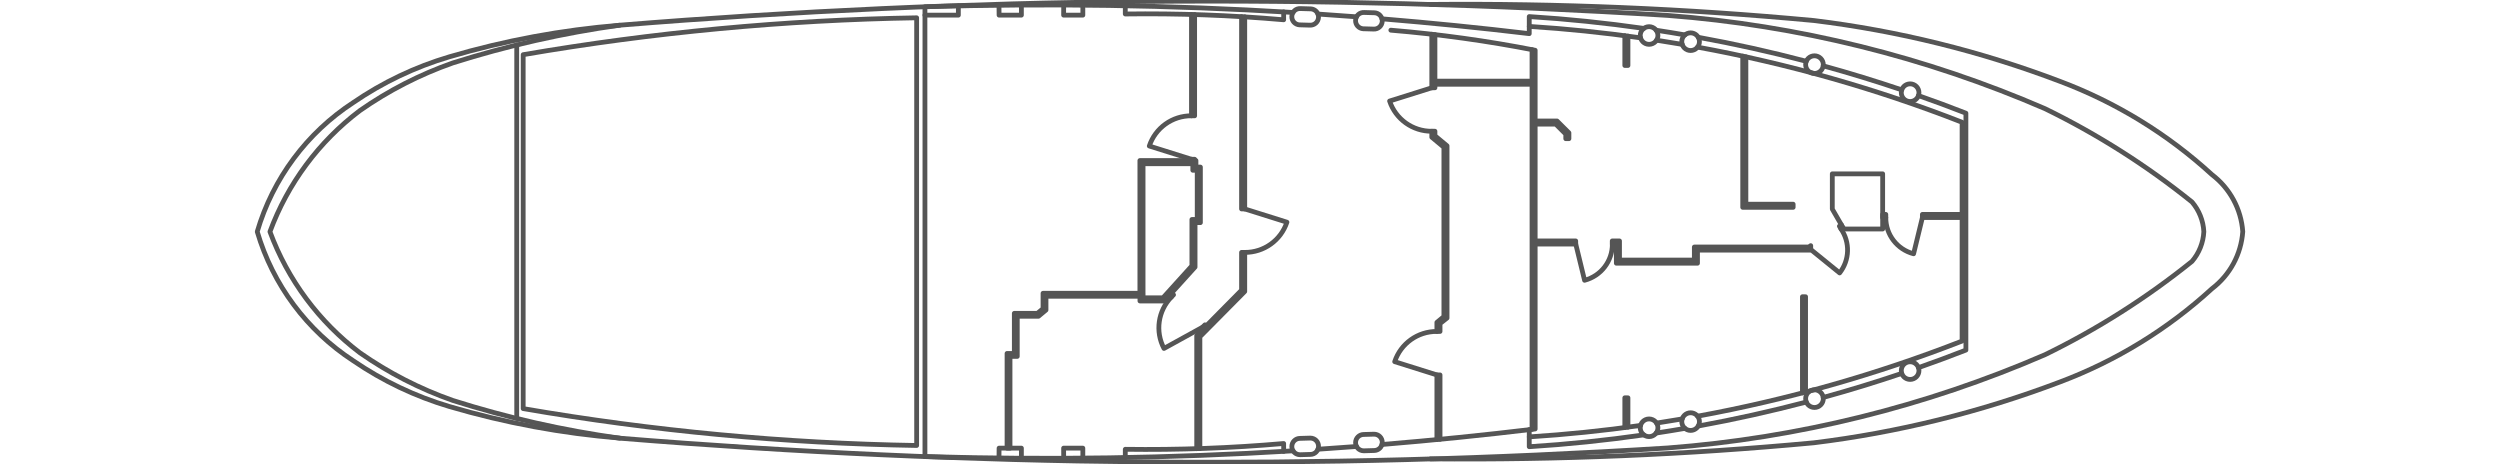
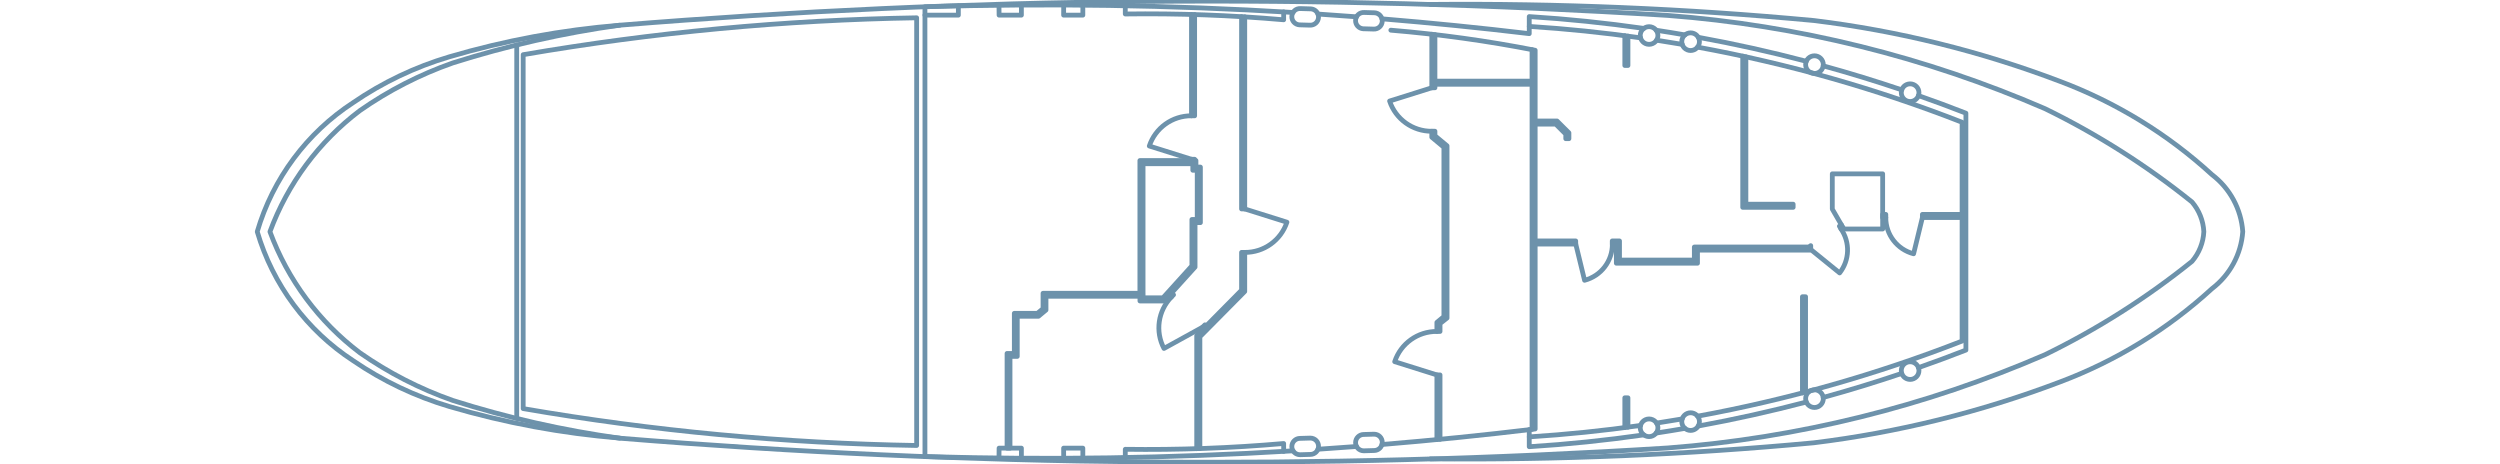
<svg xmlns="http://www.w3.org/2000/svg" version="1.1" id="TankObjects" x="0px" y="0px" width="100%" height="450px" viewBox="-80 0 780.89 144.71" xml:space="preserve">
  <g id="CIRCLE">
-     <circle style="fill: none; stroke: #555; stroke-linecap: round;stroke-linejoin: round; stroke-width: 1.5px" cx="435.1" cy="11.09" r="2.76" />
+     <circle style="fill: none; stroke: #6d92ab; stroke-linecap: round;stroke-linejoin: round; stroke-width: 1.5px" cx="435.1" cy="11.09" r="2.76" />
  </g>
  <g id="CIRCLE-2" data-name="CIRCLE">
-     <circle style="fill: none; stroke: #555; stroke-linecap: round;stroke-linejoin: round; stroke-width: 1.5px" cx="448.07" cy="13.02" r="2.76" />
+     <circle style="fill: none; stroke: #6d92ab; stroke-linecap: round;stroke-linejoin: round; stroke-width: 1.5px" cx="448.07" cy="13.02" r="2.76" />
  </g>
  <g id="CIRCLE-3" data-name="CIRCLE">
-     <circle style="fill: none; stroke: #555; stroke-linecap: round;stroke-linejoin: round; stroke-width: 1.5px" cx="486.76" cy="20.19" r="2.76" />
+     <circle style="fill: none; stroke: #6d92ab; stroke-linecap: round;stroke-linejoin: round; stroke-width: 1.5px" cx="486.76" cy="20.19" r="2.76" />
  </g>
  <g id="CIRCLE-4" data-name="CIRCLE">
-     <circle style="fill: none; stroke: #555; stroke-linecap: round;stroke-linejoin: round; stroke-width: 1.5px" cx="516.64" cy="28.95" r="2.76" />
+     <circle style="fill: none; stroke: #6d92ab; stroke-linecap: round;stroke-linejoin: round; stroke-width: 1.5px" cx="516.64" cy="28.95" r="2.76" />
  </g>
  <g id="LWPOLYLINE">
-     <path style="fill: none; stroke: #555; stroke-linecap: round;stroke-linejoin: round; stroke-width: 1.5px" d="M346.11,3.9l3.1,.09s.09,0,.14,0c1.41,.08,2.48,1.28,2.4,2.69s-1.28,2.48-2.69,2.4l-3.1-.09s-.09,0-.14,0c-1.41-.08-2.48-1.28-2.4-2.69s1.28-2.48,2.69-2.4Z" />
+     <path style="fill: none; stroke: #6d92ab; stroke-linecap: round;stroke-linejoin: round; stroke-width: 1.5px" d="M346.11,3.9l3.1,.09s.09,0,.14,0c1.41,.08,2.48,1.28,2.4,2.69s-1.28,2.48-2.69,2.4l-3.1-.09s-.09,0-.14,0c-1.41-.08-2.48-1.28-2.4-2.69s1.28-2.48,2.69-2.4Z" />
  </g>
  <g id="LWPOLYLINE-2" data-name="LWPOLYLINE">
-     <path style="fill: none; stroke: #555; stroke-linecap: round;stroke-linejoin: round; stroke-width: 1.5px" d="M326.2,2.68l3.1,.09s.09,0,.14,0c1.41,.08,2.48,1.28,2.4,2.69s-1.28,2.48-2.69,2.4l-3.1-.09s-.09,0-.14,0c-1.41-.08-2.48-1.28-2.4-2.69s1.28-2.48,2.69-2.4Z" />
+     <path style="fill: none; stroke: #6d92ab; stroke-linecap: round;stroke-linejoin: round; stroke-width: 1.5px" d="M326.2,2.68l3.1,.09s.09,0,.14,0c1.41,.08,2.48,1.28,2.4,2.69s-1.28,2.48-2.69,2.4l-3.1-.09s-.09,0-.14,0c-1.41-.08-2.48-1.28-2.4-2.69s1.28-2.48,2.69-2.4Z" />
  </g>
  <g id="ARC">
-     <path style="fill: none; stroke: #555; stroke-linecap: round;stroke-linejoin: round; stroke-width: 1.5px" d="M514.02,28.07c-8.1-2.73-16.28-5.24-24.52-7.51" />
+     <path style="fill: none; stroke: #6d92ab; stroke-linecap: round;stroke-linejoin: round; stroke-width: 1.5px" d="M514.02,28.07c-8.1-2.73-16.28-5.24-24.52-7.51" />
  </g>
  <g id="ARC-2" data-name="ARC">
-     <path style="fill: none; stroke: #555; stroke-linecap: round;stroke-linejoin: round; stroke-width: 1.5px" d="M484.2,19.14c-11.15-2.93-22.4-5.43-33.73-7.49" />
+     <path style="fill: none; stroke: #6d92ab; stroke-linecap: round;stroke-linejoin: round; stroke-width: 1.5px" d="M484.2,19.14c-11.15-2.93-22.4-5.43-33.73-7.49" />
  </g>
  <g id="ARC-3" data-name="ARC">
-     <path style="fill: none; stroke: #555; stroke-linecap: round;stroke-linejoin: round; stroke-width: 1.5px" d="M446.29,10.9c-2.99-.52-5.98-1-8.98-1.46" />
+     <path style="fill: none; stroke: #6d92ab; stroke-linecap: round;stroke-linejoin: round; stroke-width: 1.5px" d="M446.29,10.9c-2.99-.52-5.98-1-8.98-1.46" />
  </g>
  <g id="ARC-4" data-name="ARC">
-     <path style="fill: none; stroke: #555; stroke-linecap: round;stroke-linejoin: round; stroke-width: 1.5px" d="M445.44,13.86c-2.66-.46-5.33-.89-8-1.3" />
+     <path style="fill: none; stroke: #6d92ab; stroke-linecap: round;stroke-linejoin: round; stroke-width: 1.5px" d="M445.44,13.86c-2.66-.46-5.33-.89-8-1.3" />
  </g>
  <g id="ARC-5" data-name="ARC">
-     <path style="fill: none; stroke: #555; stroke-linecap: round;stroke-linejoin: round; stroke-width: 1.5px" d="M432.43,11.82c-11.54-1.64-23.13-2.83-34.76-3.57" />
+     <path style="fill: none; stroke: #6d92ab; stroke-linecap: round;stroke-linejoin: round; stroke-width: 1.5px" d="M432.43,11.82c-11.54-1.64-23.13-2.83-34.76-3.57" />
  </g>
  <g id="LWPOLYLINE-3" data-name="LWPOLYLINE">
-     <path style="fill: none; stroke: #555; stroke-linecap: round;stroke-linejoin: round; stroke-width: 1.5px" d="M433.45,8.87c-11.87-1.7-23.81-2.94-35.78-3.69v5.33c-15.3-1.82-30.64-3.36-46-4.63" />
+     <path style="fill: none; stroke: #6d92ab; stroke-linecap: round;stroke-linejoin: round; stroke-width: 1.5px" d="M433.45,8.87c-11.87-1.7-23.81-2.94-35.78-3.69v5.33c-15.3-1.82-30.64-3.36-46-4.63" />
  </g>
  <g id="ARC-6" data-name="ARC">
-     <path style="fill: none; stroke: #555; stroke-linecap: round;stroke-linejoin: round; stroke-width: 1.5px" d="M343.72,5.25c-4.01-.31-8.03-.59-12.04-.86" />
+     <path style="fill: none; stroke: #6d92ab; stroke-linecap: round;stroke-linejoin: round; stroke-width: 1.5px" d="M343.72,5.25c-4.01-.31-8.03-.59-12.04-.86" />
  </g>
  <g id="LWPOLYLINE-4" data-name="LWPOLYLINE">
-     <polyline style="fill: none; stroke: #555; stroke-linecap: round;stroke-linejoin: round; stroke-width: 1.5px" points="258.23 1.61 258.23 4.73 252.23 4.73 252.25 1.57" />
+     <polyline style="fill: none; stroke: #6d92ab; stroke-linecap: round;stroke-linejoin: round; stroke-width: 1.5px" points="258.23 1.61 258.23 4.73 252.23 4.73 252.25 1.57" />
  </g>
  <g id="LWPOLYLINE-5" data-name="LWPOLYLINE">
-     <polyline style="fill: none; stroke: #555; stroke-linecap: round;stroke-linejoin: round; stroke-width: 1.5px" points="239.04 1.58 239.04 4.73 232.07 4.73 232.04 1.64" />
+     <polyline style="fill: none; stroke: #6d92ab; stroke-linecap: round;stroke-linejoin: round; stroke-width: 1.5px" points="239.04 1.58 239.04 4.73 232.07 4.73 232.04 1.64" />
  </g>
  <g id="LWPOLYLINE-6" data-name="LWPOLYLINE">
-     <polyline style="fill: none; stroke: #555; stroke-linecap: round;stroke-linejoin: round; stroke-width: 1.5px" points="219.35 1.85 219.35 4.73 208.91 4.73" />
+     <polyline style="fill: none; stroke: #6d92ab; stroke-linecap: round;stroke-linejoin: round; stroke-width: 1.5px" points="219.35 1.85 219.35 4.73 208.91 4.73" />
  </g>
  <g id="LWPOLYLINE-7" data-name="LWPOLYLINE">
-     <polygon style="fill: none; stroke: #555; stroke-linecap: round;stroke-linejoin: round; stroke-width: 1.5px" points="508.06 54.3 492.33 54.3 492.33 65.32 495.92 71.53 508.06 71.53 508.06 54.3" />
+     <polygon style="fill: none; stroke: #6d92ab; stroke-linecap: round;stroke-linejoin: round; stroke-width: 1.5px" points="508.06 54.3 492.33 54.3 492.33 65.32 495.92 71.53 508.06 71.53 508.06 54.3" />
  </g>
  <g id="LWPOLYLINE-8" data-name="LWPOLYLINE">
-     <polyline style="fill: none; stroke: #555; stroke-linecap: round;stroke-linejoin: round; stroke-width: 1.5px" points="276.05 92.53 276.05 50.15 293.56 50.15 293.56 52.19 294.95 52.19 294.95 69.54 293.28 69.54 293.28 83.42 283.7 94.01 276.07 94.01 276.07 92.53 246.72 92.53 246.72 96.84 244.37 98.79 237.75 98.79 237.75 111.32 235.48 111.32 235.48 139.98 234.56 139.98 234.56 110.4 236.83 110.4 236.83 97.87 244.04 97.87 245.8 96.41 245.8 91.61 276.05 91.61" />
+     <polyline style="fill: none; stroke: #6d92ab; stroke-linecap: round;stroke-linejoin: round; stroke-width: 1.5px" points="276.05 92.53 276.05 50.15 293.56 50.15 293.56 52.19 294.95 52.19 294.95 69.54 293.28 69.54 293.28 83.42 283.7 94.01 276.07 94.01 276.07 92.53 246.72 92.53 246.72 96.84 244.37 98.79 237.75 98.79 237.75 111.32 235.48 111.32 235.48 139.98 234.56 139.98 234.56 110.4 236.83 110.4 236.83 97.87 244.04 97.87 245.8 96.41 245.8 91.61 276.05 91.61" />
  </g>
  <g id="LWPOLYLINE-9" data-name="LWPOLYLINE">
-     <polygon style="fill: none; stroke: #555; stroke-linecap: round;stroke-linejoin: round; stroke-width: 1.5px" points="277.04 91.55 277.04 51.14 292.58 51.14 292.58 53.18 293.96 53.18 293.96 68.56 292.3 68.56 292.3 83.04 283.27 93.02 277.05 93.02 277.05 91.55 277.04 91.55" />
+     <polygon style="fill: none; stroke: #6d92ab; stroke-linecap: round;stroke-linejoin: round; stroke-width: 1.5px" points="277.04 91.55 277.04 51.14 292.58 51.14 292.58 53.18 293.96 53.18 293.96 68.56 292.3 68.56 292.3 83.04 283.27 93.02 277.05 93.02 277.05 91.55 277.04 91.55" />
  </g>
  <g id="LWPOLYLINE-10" data-name="LWPOLYLINE">
-     <path style="fill: none; stroke: #555; stroke-linecap: round;stroke-linejoin: round; stroke-width: 1.5px" d="M320.96,3.72v2.46c-16.45-1.44-32.96-2.04-49.47-1.81V1.8" />
+     <path style="fill: none; stroke: #6d92ab; stroke-linecap: round;stroke-linejoin: round; stroke-width: 1.5px" d="M320.96,3.72v2.46c-16.45-1.44-32.96-2.04-49.47-1.81V1.8" />
  </g>
  <g id="LWPOLYLINE-11" data-name="LWPOLYLINE">
-     <polyline style="fill: none; stroke: #555; stroke-linecap: round;stroke-linejoin: round; stroke-width: 1.5px" points="368.82 137.3 368.82 117.11 369.8 117.11 369.8 137.21" />
+     <polyline style="fill: none; stroke: #6d92ab; stroke-linecap: round;stroke-linejoin: round; stroke-width: 1.5px" points="368.82 137.3 368.82 117.11 369.8 117.11 369.8 137.21" />
  </g>
  <g id="LWPOLYLINE-12" data-name="LWPOLYLINE">
-     <path style="fill: none; stroke: #555; stroke-linecap: round;stroke-linejoin: round; stroke-width: 1.5px" d="M367.23,27.42l-13.18,4.14c1.88,5.67,7.21,9.48,13.18,9.44" />
+     <path style="fill: none; stroke: #6d92ab; stroke-linecap: round;stroke-linejoin: round; stroke-width: 1.5px" d="M367.23,27.42l-13.18,4.14c1.88,5.67,7.21,9.48,13.18,9.44" />
  </g>
  <g id="LWPOLYLINE-13" data-name="LWPOLYLINE">
-     <path style="fill: none; stroke: #555; stroke-linecap: round;stroke-linejoin: round; stroke-width: 1.5px" d="M308.8,65.26l13.18,4.14c-1.88,5.67-7.21,9.48-13.18,9.44" />
+     <path style="fill: none; stroke: #6d92ab; stroke-linecap: round;stroke-linejoin: round; stroke-width: 1.5px" d="M308.8,65.26l13.18,4.14c-1.88,5.67-7.21,9.48-13.18,9.44" />
  </g>
  <g id="LWPOLYLINE-14" data-name="LWPOLYLINE">
-     <path style="fill: none; stroke: #555; stroke-linecap: round;stroke-linejoin: round; stroke-width: 1.5px" d="M295.68,102.17l-12.1,6.67c-2.8-5.28-1.87-11.76,2.3-16.05" />
+     <path style="fill: none; stroke: #6d92ab; stroke-linecap: round;stroke-linejoin: round; stroke-width: 1.5px" d="M295.68,102.17l-12.1,6.67c-2.8-5.28-1.87-11.76,2.3-16.05" />
  </g>
  <g id="LWPOLYLINE-15" data-name="LWPOLYLINE">
-     <path style="fill: none; stroke: #555; stroke-linecap: round;stroke-linejoin: round; stroke-width: 1.5px" d="M292.17,49.75l-13.18-4.14c1.88-5.67,7.21-9.48,13.18-9.44" />
+     <path style="fill: none; stroke: #6d92ab; stroke-linecap: round;stroke-linejoin: round; stroke-width: 1.5px" d="M292.17,49.75l-13.18-4.14c1.88-5.67,7.21-9.48,13.18-9.44" />
  </g>
  <g id="LWPOLYLINE-16" data-name="LWPOLYLINE">
-     <path style="fill: none; stroke: #555; stroke-linecap: round;stroke-linejoin: round; stroke-width: 1.5px" d="M368.82,117.11l-13.18-4.14c1.88-5.67,7.21-9.48,13.18-9.44" />
+     <path style="fill: none; stroke: #6d92ab; stroke-linecap: round;stroke-linejoin: round; stroke-width: 1.5px" d="M368.82,117.11l-13.18-4.14c1.88-5.67,7.21-9.48,13.18-9.44" />
  </g>
  <g id="LWPOLYLINE-17" data-name="LWPOLYLINE">
-     <path style="fill: none; stroke: #555; stroke-linecap: round;stroke-linejoin: round; stroke-width: 1.5px" d="M412.2,76.24l2.75,11.31c5.14-1.34,8.71-6,8.68-11.31" />
+     <path style="fill: none; stroke: #6d92ab; stroke-linecap: round;stroke-linejoin: round; stroke-width: 1.5px" d="M412.2,76.24l2.75,11.31c5.14-1.34,8.71-6,8.68-11.31" />
  </g>
  <g id="LWPOLYLINE-18" data-name="LWPOLYLINE">
-     <path style="fill: none; stroke: #555; stroke-linecap: round;stroke-linejoin: round; stroke-width: 1.5px" d="M323.89,3.89c-38.28-2.32-76.65-2.91-114.98-1.78V142.6" />
+     <path style="fill: none; stroke: #6d92ab; stroke-linecap: round;stroke-linejoin: round; stroke-width: 1.5px" d="M323.89,3.89c-38.28-2.32-76.65-2.91-114.98-1.78V142.6" />
  </g>
  <g id="LWPOLYLINE-19" data-name="LWPOLYLINE">
-     <path style="fill: none; stroke: #555; stroke-linecap: round;stroke-linejoin: round; stroke-width: 1.5px" d="M206.32,72.36V5.56c-41.2,.68-82.29,4.54-122.9,11.52V127.63c40.61,6.99,81.7,10.84,122.9,11.52V72.36Z" />
+     <path style="fill: none; stroke: #6d92ab; stroke-linecap: round;stroke-linejoin: round; stroke-width: 1.5px" d="M206.32,72.36V5.56c-41.2,.68-82.29,4.54-122.9,11.52V127.63c40.61,6.99,81.7,10.84,122.9,11.52V72.36Z" />
  </g>
  <g id="LWPOLYLINE-20" data-name="LWPOLYLINE">
-     <path style="fill: none; stroke: #555; stroke-linecap: round;stroke-linejoin: round; stroke-width: 1.5px" d="M485.59,77.92l9.03,7.33c3.14-4,3.31-9.57,.42-13.75" />
+     <path style="fill: none; stroke: #6d92ab; stroke-linecap: round;stroke-linejoin: round; stroke-width: 1.5px" d="M485.59,77.92l9.03,7.33c3.14-4,3.31-9.57,.42-13.75" />
  </g>
  <g id="LWPOLYLINE-21" data-name="LWPOLYLINE">
-     <path style="fill: none; stroke: #555; stroke-linecap: round;stroke-linejoin: round; stroke-width: 1.5px" d="M520.47,67.96l-2.75,11.31c-5.14-1.34-8.71-6-8.68-11.31" />
+     <path style="fill: none; stroke: #6d92ab; stroke-linecap: round;stroke-linejoin: round; stroke-width: 1.5px" d="M520.47,67.96l-2.75,11.31c-5.14-1.34-8.71-6-8.68-11.31" />
  </g>
  <g id="LWPOLYLINE-22" data-name="LWPOLYLINE">
-     <path style="fill: none; stroke: #555; stroke-linecap: round;stroke-linejoin: round; stroke-width: 1.5px" d="M113.55,136.84c-18.02-1.46-35.84-4.76-53.18-9.86-10.69-3.17-20.83-8-30.03-14.3C15.86,103.25,5.22,88.94,.35,72.36c4.87-16.59,15.51-30.89,29.99-40.32,9.2-6.31,19.33-11.13,30.03-14.3,17.34-5.1,35.16-8.4,53.18-9.86" />
+     <path style="fill: none; stroke: #6d92ab; stroke-linecap: round;stroke-linejoin: round; stroke-width: 1.5px" d="M113.55,136.84c-18.02-1.46-35.84-4.76-53.18-9.86-10.69-3.17-20.83-8-30.03-14.3C15.86,103.25,5.22,88.94,.35,72.36c4.87-16.59,15.51-30.89,29.99-40.32,9.2-6.31,19.33-11.13,30.03-14.3,17.34-5.1,35.16-8.4,53.18-9.86" />
  </g>
  <g id="LWPOLYLINE-23" data-name="LWPOLYLINE">
-     <path style="fill: none; stroke: #555; stroke-linecap: round;stroke-linejoin: round; stroke-width: 1.5px" d="M4.32,72.36c5.56-15.03,15.3-28.15,28.09-37.81,8.95-6.26,18.71-11.27,29.02-14.89,17.01-5.39,34.45-9.33,52.13-11.79C222.47-1,331.88-2.02,440.95,4.82c40.62,3.09,80.44,12.94,117.83,29.13,16.34,7.97,31.74,17.75,45.91,29.15,2.22,2.6,3.52,5.85,3.69,9.27-.17,3.41-1.47,6.67-3.69,9.27-14.17,11.4-29.56,21.18-45.91,29.15-37.38,16.19-77.2,26.03-117.83,29.13-109.06,6.84-218.48,5.82-327.39-3.05-17.68-2.45-35.12-6.39-52.13-11.79-10.31-3.62-20.07-8.63-29.02-14.89-12.78-9.66-22.53-22.78-28.09-37.81Z" />
+     <path style="fill: none; stroke: #6d92ab; stroke-linecap: round;stroke-linejoin: round; stroke-width: 1.5px" d="M4.32,72.36c5.56-15.03,15.3-28.15,28.09-37.81,8.95-6.26,18.71-11.27,29.02-14.89,17.01-5.39,34.45-9.33,52.13-11.79C222.47-1,331.88-2.02,440.95,4.82c40.62,3.09,80.44,12.94,117.83,29.13,16.34,7.97,31.74,17.75,45.91,29.15,2.22,2.6,3.52,5.85,3.69,9.27-.17,3.41-1.47,6.67-3.69,9.27-14.17,11.4-29.56,21.18-45.91,29.15-37.38,16.19-77.2,26.03-117.83,29.13-109.06,6.84-218.48,5.82-327.39-3.05-17.68-2.45-35.12-6.39-52.13-11.79-10.31-3.62-20.07-8.63-29.02-14.89-12.78-9.66-22.53-22.78-28.09-37.81Z" />
  </g>
  <g id="LWPOLYLINE-24" data-name="LWPOLYLINE">
-     <path style="fill: none; stroke: #555; stroke-linecap: round;stroke-linejoin: round; stroke-width: 1.5px" d="M366.82,1.38c39.97-.37,79.92,1.31,119.72,5.03,26.3,3.21,52.13,9.59,76.9,19,17.54,6.59,33.66,16.48,47.48,29.14,5.62,4.28,9.12,10.77,9.62,17.81-.5,7.04-4,13.53-9.62,17.81-13.82,12.66-29.94,22.55-47.48,29.14-24.78,9.4-50.6,15.78-76.9,19-39.79,3.72-79.75,5.39-119.72,5.03" />
+     <path style="fill: none; stroke: #6d92ab; stroke-linecap: round;stroke-linejoin: round; stroke-width: 1.5px" d="M366.82,1.38c39.97-.37,79.92,1.31,119.72,5.03,26.3,3.21,52.13,9.59,76.9,19,17.54,6.59,33.66,16.48,47.48,29.14,5.62,4.28,9.12,10.77,9.62,17.81-.5,7.04-4,13.53-9.62,17.81-13.82,12.66-29.94,22.55-47.48,29.14-24.78,9.4-50.6,15.78-76.9,19-39.79,3.72-79.75,5.39-119.72,5.03" />
  </g>
  <g id="CIRCLE-5" data-name="CIRCLE">
-     <circle style="fill: none; stroke: #555; stroke-linecap: round;stroke-linejoin: round; stroke-width: 1.5px" cx="435.1" cy="133.62" r="2.76" />
+     <circle style="fill: none; stroke: #6d92ab; stroke-linecap: round;stroke-linejoin: round; stroke-width: 1.5px" cx="435.1" cy="133.62" r="2.76" />
  </g>
  <g id="CIRCLE-6" data-name="CIRCLE">
-     <circle style="fill: none; stroke: #555; stroke-linecap: round;stroke-linejoin: round; stroke-width: 1.5px" cx="448.07" cy="131.69" r="2.76" />
+     <circle style="fill: none; stroke: #6d92ab; stroke-linecap: round;stroke-linejoin: round; stroke-width: 1.5px" cx="448.07" cy="131.69" r="2.76" />
  </g>
  <g id="CIRCLE-7" data-name="CIRCLE">
-     <circle style="fill: none; stroke: #555; stroke-linecap: round;stroke-linejoin: round; stroke-width: 1.5px" cx="486.76" cy="124.52" r="2.76" />
+     <circle style="fill: none; stroke: #6d92ab; stroke-linecap: round;stroke-linejoin: round; stroke-width: 1.5px" cx="486.76" cy="124.52" r="2.76" />
  </g>
  <g id="CIRCLE-8" data-name="CIRCLE">
-     <circle style="fill: none; stroke: #555; stroke-linecap: round;stroke-linejoin: round; stroke-width: 1.5px" cx="516.64" cy="115.76" r="2.76" />
+     <circle style="fill: none; stroke: #6d92ab; stroke-linecap: round;stroke-linejoin: round; stroke-width: 1.5px" cx="516.64" cy="115.76" r="2.76" />
  </g>
  <g id="LWPOLYLINE-25" data-name="LWPOLYLINE">
-     <path style="fill: none; stroke: #555; stroke-linecap: round;stroke-linejoin: round; stroke-width: 1.5px" d="M346.11,140.81l3.1-.09c1.41,0,2.55-1.14,2.55-2.55s-1.14-2.55-2.55-2.55c-.05,0-.09,0-.14,0l-3.1,.09c-1.41,0-2.55,1.14-2.55,2.55s1.14,2.55,2.55,2.55c.05,0,.09,0,.14,0Z" />
+     <path style="fill: none; stroke: #6d92ab; stroke-linecap: round;stroke-linejoin: round; stroke-width: 1.5px" d="M346.11,140.81l3.1-.09c1.41,0,2.55-1.14,2.55-2.55s-1.14-2.55-2.55-2.55c-.05,0-.09,0-.14,0l-3.1,.09c-1.41,0-2.55,1.14-2.55,2.55s1.14,2.55,2.55,2.55c.05,0,.09,0,.14,0Z" />
  </g>
  <g id="LWPOLYLINE-26" data-name="LWPOLYLINE">
-     <polyline style="fill: none; stroke: #555; stroke-linecap: round;stroke-linejoin: round; stroke-width: 1.5px" points="81.4 130.67 81.4 72.36 81.4 14.04" />
+     <polyline style="fill: none; stroke: #6d92ab; stroke-linecap: round;stroke-linejoin: round; stroke-width: 1.5px" points="81.4 130.67 81.4 72.36 81.4 14.04" />
  </g>
  <g id="LWPOLYLINE-27" data-name="LWPOLYLINE">
-     <path style="fill: none; stroke: #555; stroke-linecap: round;stroke-linejoin: round; stroke-width: 1.5px" d="M326.2,142.03l3.1-.09c1.41,0,2.55-1.14,2.55-2.55s-1.14-2.55-2.55-2.55c-.05,0-.09,0-.14,0l-3.1,.09c-1.41,0-2.55,1.14-2.55,2.55s1.14,2.55,2.55,2.55c.05,0,.09,0,.14,0Z" />
+     <path style="fill: none; stroke: #6d92ab; stroke-linecap: round;stroke-linejoin: round; stroke-width: 1.5px" d="M326.2,142.03l3.1-.09c1.41,0,2.55-1.14,2.55-2.55s-1.14-2.55-2.55-2.55c-.05,0-.09,0-.14,0l-3.1,.09c-1.41,0-2.55,1.14-2.55,2.55s1.14,2.55,2.55,2.55c.05,0,.09,0,.14,0Z" />
  </g>
  <g id="ARC-7" data-name="ARC">
-     <path style="fill: none; stroke: #555; stroke-linecap: round;stroke-linejoin: round; stroke-width: 1.5px" d="M489.49,124.15c8.24-2.27,16.42-4.77,24.52-7.51" />
+     <path style="fill: none; stroke: #6d92ab; stroke-linecap: round;stroke-linejoin: round; stroke-width: 1.5px" d="M489.49,124.15c8.24-2.27,16.42-4.77,24.52-7.51" />
  </g>
  <g id="ARC-8" data-name="ARC">
-     <path style="fill: none; stroke: #555; stroke-linecap: round;stroke-linejoin: round; stroke-width: 1.5px" d="M450.47,133.07c11.34-2.07,22.59-4.57,33.73-7.49" />
+     <path style="fill: none; stroke: #6d92ab; stroke-linecap: round;stroke-linejoin: round; stroke-width: 1.5px" d="M450.47,133.07c11.34-2.07,22.59-4.57,33.73-7.49" />
  </g>
  <g id="ARC-9" data-name="ARC">
-     <path style="fill: none; stroke: #555; stroke-linecap: round;stroke-linejoin: round; stroke-width: 1.5px" d="M437.31,135.27c3-.46,5.99-.94,8.98-1.46" />
+     <path style="fill: none; stroke: #6d92ab; stroke-linecap: round;stroke-linejoin: round; stroke-width: 1.5px" d="M437.31,135.27c3-.46,5.99-.94,8.98-1.46" />
  </g>
  <g id="ARC-10" data-name="ARC">
-     <path style="fill: none; stroke: #555; stroke-linecap: round;stroke-linejoin: round; stroke-width: 1.5px" d="M397.67,136.46c11.63-.74,23.23-1.93,34.76-3.57" />
+     <path style="fill: none; stroke: #6d92ab; stroke-linecap: round;stroke-linejoin: round; stroke-width: 1.5px" d="M397.67,136.46c11.63-.74,23.23-1.93,34.76-3.57" />
  </g>
  <g id="ARC-11" data-name="ARC">
-     <path style="fill: none; stroke: #555; stroke-linecap: round;stroke-linejoin: round; stroke-width: 1.5px" d="M437.44,132.15c2.67-.41,5.34-.84,8-1.3" />
+     <path style="fill: none; stroke: #6d92ab; stroke-linecap: round;stroke-linejoin: round; stroke-width: 1.5px" d="M437.44,132.15c2.67-.41,5.34-.84,8-1.3" />
  </g>
  <g id="LWPOLYLINE-28" data-name="LWPOLYLINE">
-     <path style="fill: none; stroke: #555; stroke-linecap: round;stroke-linejoin: round; stroke-width: 1.5px" d="M433.45,135.84c-11.87,1.7-23.81,2.94-35.78,3.69v-5.33" />
+     <path style="fill: none; stroke: #6d92ab; stroke-linecap: round;stroke-linejoin: round; stroke-width: 1.5px" d="M433.45,135.84c-11.87,1.7-23.81,2.94-35.78,3.69v-5.33" />
  </g>
  <g id="ARC-12" data-name="ARC">
-     <path style="fill: none; stroke: #555; stroke-linecap: round;stroke-linejoin: round; stroke-width: 1.5px" d="M331.68,140.32c4.02-.27,8.03-.55,12.04-.86" />
+     <path style="fill: none; stroke: #6d92ab; stroke-linecap: round;stroke-linejoin: round; stroke-width: 1.5px" d="M331.68,140.32c4.02-.27,8.03-.55,12.04-.86" />
  </g>
  <g id="LWPOLYLINE-29" data-name="LWPOLYLINE">
-     <polyline style="fill: none; stroke: #555; stroke-linecap: round;stroke-linejoin: round; stroke-width: 1.5px" points="258.23 143.1 258.23 139.98 252.23 139.98 252.25 143.14" />
+     <polyline style="fill: none; stroke: #6d92ab; stroke-linecap: round;stroke-linejoin: round; stroke-width: 1.5px" points="258.23 143.1 258.23 139.98 252.23 139.98 252.25 143.14" />
  </g>
  <g id="LWPOLYLINE-30" data-name="LWPOLYLINE">
-     <polyline style="fill: none; stroke: #555; stroke-linecap: round;stroke-linejoin: round; stroke-width: 1.5px" points="239.04 143.13 239.04 139.98 232.07 139.98 232.04 143.07" />
+     <polyline style="fill: none; stroke: #6d92ab; stroke-linecap: round;stroke-linejoin: round; stroke-width: 1.5px" points="239.04 143.13 239.04 139.98 232.07 139.98 232.04 143.07" />
  </g>
  <g id="LWPOLYLINE-31" data-name="LWPOLYLINE">
-     <path style="fill: none; stroke: #555; stroke-linecap: round;stroke-linejoin: round; stroke-width: 1.5px" d="M519.24,114.84c4.97-1.74,9.91-3.58,14.82-5.49v-37s0-37,0-37c-4.91-1.92-9.85-3.75-14.82-5.49" />
+     <path style="fill: none; stroke: #6d92ab; stroke-linecap: round;stroke-linejoin: round; stroke-width: 1.5px" d="M519.24,114.84c4.97-1.74,9.91-3.58,14.82-5.49v-37s0-37,0-37c-4.91-1.92-9.85-3.75-14.82-5.49" />
  </g>
  <g id="LWPOLYLINE-32" data-name="LWPOLYLINE">
-     <path style="fill: none; stroke: #555; stroke-linecap: round;stroke-linejoin: round; stroke-width: 1.5px" d="M450.25,14.72c28.23,5.17,55.89,13.03,82.62,23.47V106.53c-26.73,10.43-54.4,18.29-82.62,23.47" />
+     <path style="fill: none; stroke: #6d92ab; stroke-linecap: round;stroke-linejoin: round; stroke-width: 1.5px" d="M450.25,14.72c28.23,5.17,55.89,13.03,82.62,23.47V106.53c-26.73,10.43-54.4,18.29-82.62,23.47" />
  </g>
  <g id="LWPOLYLINE-33" data-name="LWPOLYLINE">
-     <rect style="fill: none; stroke: #555; stroke-linecap: round;stroke-linejoin: round; stroke-width: 1.5px" x="399.52" y="75.26" width="12.66" height=".98" />
+     <rect style="fill: none; stroke: #6d92ab; stroke-linecap: round;stroke-linejoin: round; stroke-width: 1.5px" x="399.52" y="75.26" width="12.66" height=".98" />
  </g>
  <g id="LWPOLYLINE-34" data-name="LWPOLYLINE">
-     <polyline style="fill: none; stroke: #555; stroke-linecap: round;stroke-linejoin: round; stroke-width: 1.5px" points="495.17 70.23 494.55 70.65 495.05 71.51 495.67 71.09" />
+     <polyline style="fill: none; stroke: #6d92ab; stroke-linecap: round;stroke-linejoin: round; stroke-width: 1.5px" points="495.17 70.23 494.55 70.65 495.05 71.51 495.67 71.09" />
  </g>
  <g id="LWPOLYLINE-35" data-name="LWPOLYLINE">
-     <polygon style="fill: none; stroke: #555; stroke-linecap: round;stroke-linejoin: round; stroke-width: 1.5px" points="423.6 75.26 425.86 75.26 425.86 81.24 449.24 81.24 449.24 77.16 484.96 77.16 485.59 76.73 485.59 77.92 485.27 78.14 450.22 78.14 450.22 82.22 424.88 82.22 424.88 76.24 423.6 76.24 423.6 75.26" />
+     <polygon style="fill: none; stroke: #6d92ab; stroke-linecap: round;stroke-linejoin: round; stroke-width: 1.5px" points="423.6 75.26 425.86 75.26 425.86 81.24 449.24 81.24 449.24 77.16 484.96 77.16 485.59 76.73 485.59 77.92 485.27 78.14 450.22 78.14 450.22 82.22 424.88 82.22 424.88 76.24 423.6 76.24 423.6 75.26" />
  </g>
  <g id="LWPOLYLINE-36" data-name="LWPOLYLINE">
-     <polyline style="fill: none; stroke: #555; stroke-linecap: round;stroke-linejoin: round; stroke-width: 1.5px" points="399.52 37.79 406.35 37.79 410.06 41.49 410.06 43.32 409.08 43.32 409.08 41.9 405.94 38.77 399.52 38.77" />
+     <polyline style="fill: none; stroke: #6d92ab; stroke-linecap: round;stroke-linejoin: round; stroke-width: 1.5px" points="399.52 37.79 406.35 37.79 410.06 41.49 410.06 43.32 409.08 43.32 409.08 41.9 405.94 38.77 399.52 38.77" />
  </g>
  <g id="LWPOLYLINE-37" data-name="LWPOLYLINE">
-     <polyline style="fill: none; stroke: #555; stroke-linecap: round;stroke-linejoin: round; stroke-width: 1.5px" points="483.98 122.46 483.98 92.69 483 92.69 483 122.72" />
+     <polyline style="fill: none; stroke: #6d92ab; stroke-linecap: round;stroke-linejoin: round; stroke-width: 1.5px" points="483.98 122.46 483.98 92.69 483 92.69 483 122.72" />
  </g>
  <g id="LWPOLYLINE-38" data-name="LWPOLYLINE">
-     <polyline style="fill: none; stroke: #555; stroke-linecap: round;stroke-linejoin: round; stroke-width: 1.5px" points="464.35 17.54 464.35 64.76 480.1 64.76 480.1 63.78 465.34 63.78 465.34 17.75" />
+     <polyline style="fill: none; stroke: #6d92ab; stroke-linecap: round;stroke-linejoin: round; stroke-width: 1.5px" points="464.35 17.54 464.35 64.76 480.1 64.76 480.1 63.78 465.34 63.78 465.34 17.75" />
  </g>
  <g id="LWPOLYLINE-39" data-name="LWPOLYLINE">
-     <polyline style="fill: none; stroke: #555; stroke-linecap: round;stroke-linejoin: round; stroke-width: 1.5px" points="427.52 11.15 427.52 20.45 428.5 20.45 428.5 11.28" />
+     <polyline style="fill: none; stroke: #6d92ab; stroke-linecap: round;stroke-linejoin: round; stroke-width: 1.5px" points="427.52 11.15 427.52 20.45 428.5 20.45 428.5 11.28" />
  </g>
  <g id="LWPOLYLINE-40" data-name="LWPOLYLINE">
-     <path style="fill: none; stroke: #555; stroke-linecap: round;stroke-linejoin: round; stroke-width: 1.5px" d="M354.44,9.43c15.13,1.26,30.18,3.35,45.08,6.27v118.29c-15.92,1.92-31.87,3.53-47.85,4.85" />
+     <path style="fill: none; stroke: #6d92ab; stroke-linecap: round;stroke-linejoin: round; stroke-width: 1.5px" d="M354.44,9.43c15.13,1.26,30.18,3.35,45.08,6.27v118.29c-15.92,1.92-31.87,3.53-47.85,4.85" />
  </g>
  <g id="LWPOLYLINE-41" data-name="LWPOLYLINE">
-     <rect style="fill: none; stroke: #555; stroke-linecap: round;stroke-linejoin: round; stroke-width: 1.5px" x="520.47" y="66.97" width="12.4" height=".98" />
+     <rect style="fill: none; stroke: #6d92ab; stroke-linecap: round;stroke-linejoin: round; stroke-width: 1.5px" x="520.47" y="66.97" width="12.4" height=".98" />
  </g>
  <g id="LWPOLYLINE-42" data-name="LWPOLYLINE">
-     <rect style="fill: none; stroke: #555; stroke-linecap: round;stroke-linejoin: round; stroke-width: 1.5px" x="508.06" y="66.97" width=".98" height=".98" />
+     <rect style="fill: none; stroke: #6d92ab; stroke-linecap: round;stroke-linejoin: round; stroke-width: 1.5px" x="508.06" y="66.97" width=".98" height=".98" />
  </g>
  <g id="LWPOLYLINE-43" data-name="LWPOLYLINE">
-     <polyline style="fill: none; stroke: #555; stroke-linecap: round;stroke-linejoin: round; stroke-width: 1.5px" points="367.23 10.7 367.23 27.42 368.21 27.42 368.21 26.32 398.54 26.32 398.54 134.1" />
+     <polyline style="fill: none; stroke: #6d92ab; stroke-linecap: round;stroke-linejoin: round; stroke-width: 1.5px" points="367.23 10.7 367.23 27.42 368.21 27.42 368.21 26.32 398.54 26.32 398.54 134.1" />
  </g>
  <g id="LWPOLYLINE-44" data-name="LWPOLYLINE">
-     <polyline style="fill: none; stroke: #555; stroke-linecap: round;stroke-linejoin: round; stroke-width: 1.5px" points="398.54 15.51 398.54 25.34 368.21 25.34 368.21 10.81" />
+     <polyline style="fill: none; stroke: #6d92ab; stroke-linecap: round;stroke-linejoin: round; stroke-width: 1.5px" points="398.54 15.51 398.54 25.34 368.21 25.34 368.21 10.81" />
  </g>
  <g id="LWPOLYLINE-45" data-name="LWPOLYLINE">
-     <polyline style="fill: none; stroke: #555; stroke-linecap: round;stroke-linejoin: round; stroke-width: 1.5px" points="294.79 140.12 294.79 105.2 308.8 91.05 308.8 78.84 307.81 78.84 307.81 90.64 293.8 104.8 293.8 140.15" />
+     <polyline style="fill: none; stroke: #6d92ab; stroke-linecap: round;stroke-linejoin: round; stroke-width: 1.5px" points="294.79 140.12 294.79 105.2 308.8 91.05 308.8 78.84 307.81 78.84 307.81 90.64 293.8 104.8 293.8 140.15" />
  </g>
  <g id="LWPOLYLINE-46" data-name="LWPOLYLINE">
-     <polygon style="fill: none; stroke: #555; stroke-linecap: round;stroke-linejoin: round; stroke-width: 1.5px" points="368.21 40.99 367.23 40.99 367.23 42.86 371.01 46 371.01 98.88 368.82 100.7 368.82 103.53 369.8 103.53 369.8 101.07 371.99 99.34 371.99 45.54 368.21 42.4 368.21 40.99" />
+     <polygon style="fill: none; stroke: #6d92ab; stroke-linecap: round;stroke-linejoin: round; stroke-width: 1.5px" points="368.21 40.99 367.23 40.99 367.23 42.86 371.01 46 371.01 98.88 368.82 100.7 368.82 103.53 369.8 103.53 369.8 101.07 371.99 99.34 371.99 45.54 368.21 42.4 368.21 40.99" />
  </g>
  <g id="LWPOLYLINE-47" data-name="LWPOLYLINE">
-     <polyline style="fill: none; stroke: #555; stroke-linecap: round;stroke-linejoin: round; stroke-width: 1.5px" points="307.81 5.2 307.81 65.26 308.8 65.26 308.8 5.26" />
+     <polyline style="fill: none; stroke: #6d92ab; stroke-linecap: round;stroke-linejoin: round; stroke-width: 1.5px" points="307.81 5.2 307.81 65.26 308.8 65.26 308.8 5.26" />
  </g>
  <g id="LWPOLYLINE-48" data-name="LWPOLYLINE">
-     <rect style="fill: none; stroke: #555; stroke-linecap: round;stroke-linejoin: round; stroke-width: 1.5px" x="292.17" y="49.75" width=".98" height=".4" />
+     <rect style="fill: none; stroke: #6d92ab; stroke-linecap: round;stroke-linejoin: round; stroke-width: 1.5px" x="292.17" y="49.75" width=".98" height=".4" />
  </g>
  <g id="LWPOLYLINE-49" data-name="LWPOLYLINE">
-     <polyline style="fill: none; stroke: #555; stroke-linecap: round;stroke-linejoin: round; stroke-width: 1.5px" points="292.17 4.51 292.17 36.18 293.15 36.18 293.15 4.54" />
+     <polyline style="fill: none; stroke: #6d92ab; stroke-linecap: round;stroke-linejoin: round; stroke-width: 1.5px" points="292.17 4.51 292.17 36.18 293.15 36.18 293.15 4.54" />
  </g>
  <g id="LWPOLYLINE-50" data-name="LWPOLYLINE">
-     <polyline style="fill: none; stroke: #555; stroke-linecap: round;stroke-linejoin: round; stroke-width: 1.5px" points="285.3 92.25 285.87 92.79 286.56 92.09 285.98 91.53" />
+     <polyline style="fill: none; stroke: #6d92ab; stroke-linecap: round;stroke-linejoin: round; stroke-width: 1.5px" points="285.3 92.25 285.87 92.79 286.56 92.09 285.98 91.53" />
  </g>
  <g id="LWPOLYLINE-51" data-name="LWPOLYLINE">
-     <polyline style="fill: none; stroke: #555; stroke-linecap: round;stroke-linejoin: round; stroke-width: 1.5px" points="296.74 101.83 296.37 101.47 295.68 102.17 296.05 102.53" />
+     <polyline style="fill: none; stroke: #6d92ab; stroke-linecap: round;stroke-linejoin: round; stroke-width: 1.5px" points="296.74 101.83 296.37 101.47 295.68 102.17 296.05 102.53" />
  </g>
  <g id="LWPOLYLINE-52" data-name="LWPOLYLINE">
-     <path style="fill: none; stroke: #555; stroke-linecap: round;stroke-linejoin: round; stroke-width: 1.5px" d="M320.96,140.99v-2.46c-16.45,1.44-32.96,2.04-49.47,1.81v2.57" />
+     <path style="fill: none; stroke: #6d92ab; stroke-linecap: round;stroke-linejoin: round; stroke-width: 1.5px" d="M320.96,140.99v-2.46c-16.45,1.44-32.96,2.04-49.47,1.81v2.57" />
  </g>
  <g id="LWPOLYLINE-53" data-name="LWPOLYLINE">
-     <polyline style="fill: none; stroke: #555; stroke-linecap: round;stroke-linejoin: round; stroke-width: 1.5px" points="428.5 133.43 428.5 124.26 427.52 124.26 427.52 133.56" />
+     <polyline style="fill: none; stroke: #6d92ab; stroke-linecap: round;stroke-linejoin: round; stroke-width: 1.5px" points="428.5 133.43 428.5 124.26 427.52 124.26 427.52 133.56" />
  </g>
  <g id="LWPOLYLINE-54" data-name="LWPOLYLINE">
-     <path style="fill: none; stroke: #555; stroke-linecap: round;stroke-linejoin: round; stroke-width: 1.5px" d="M208.91,142.47v.13c38.33,1.13,76.7,.54,114.98-1.78" />
+     <path style="fill: none; stroke: #6d92ab; stroke-linecap: round;stroke-linejoin: round; stroke-width: 1.5px" d="M208.91,142.47v.13c38.33,1.13,76.7,.54,114.98-1.78" />
  </g>
</svg>
